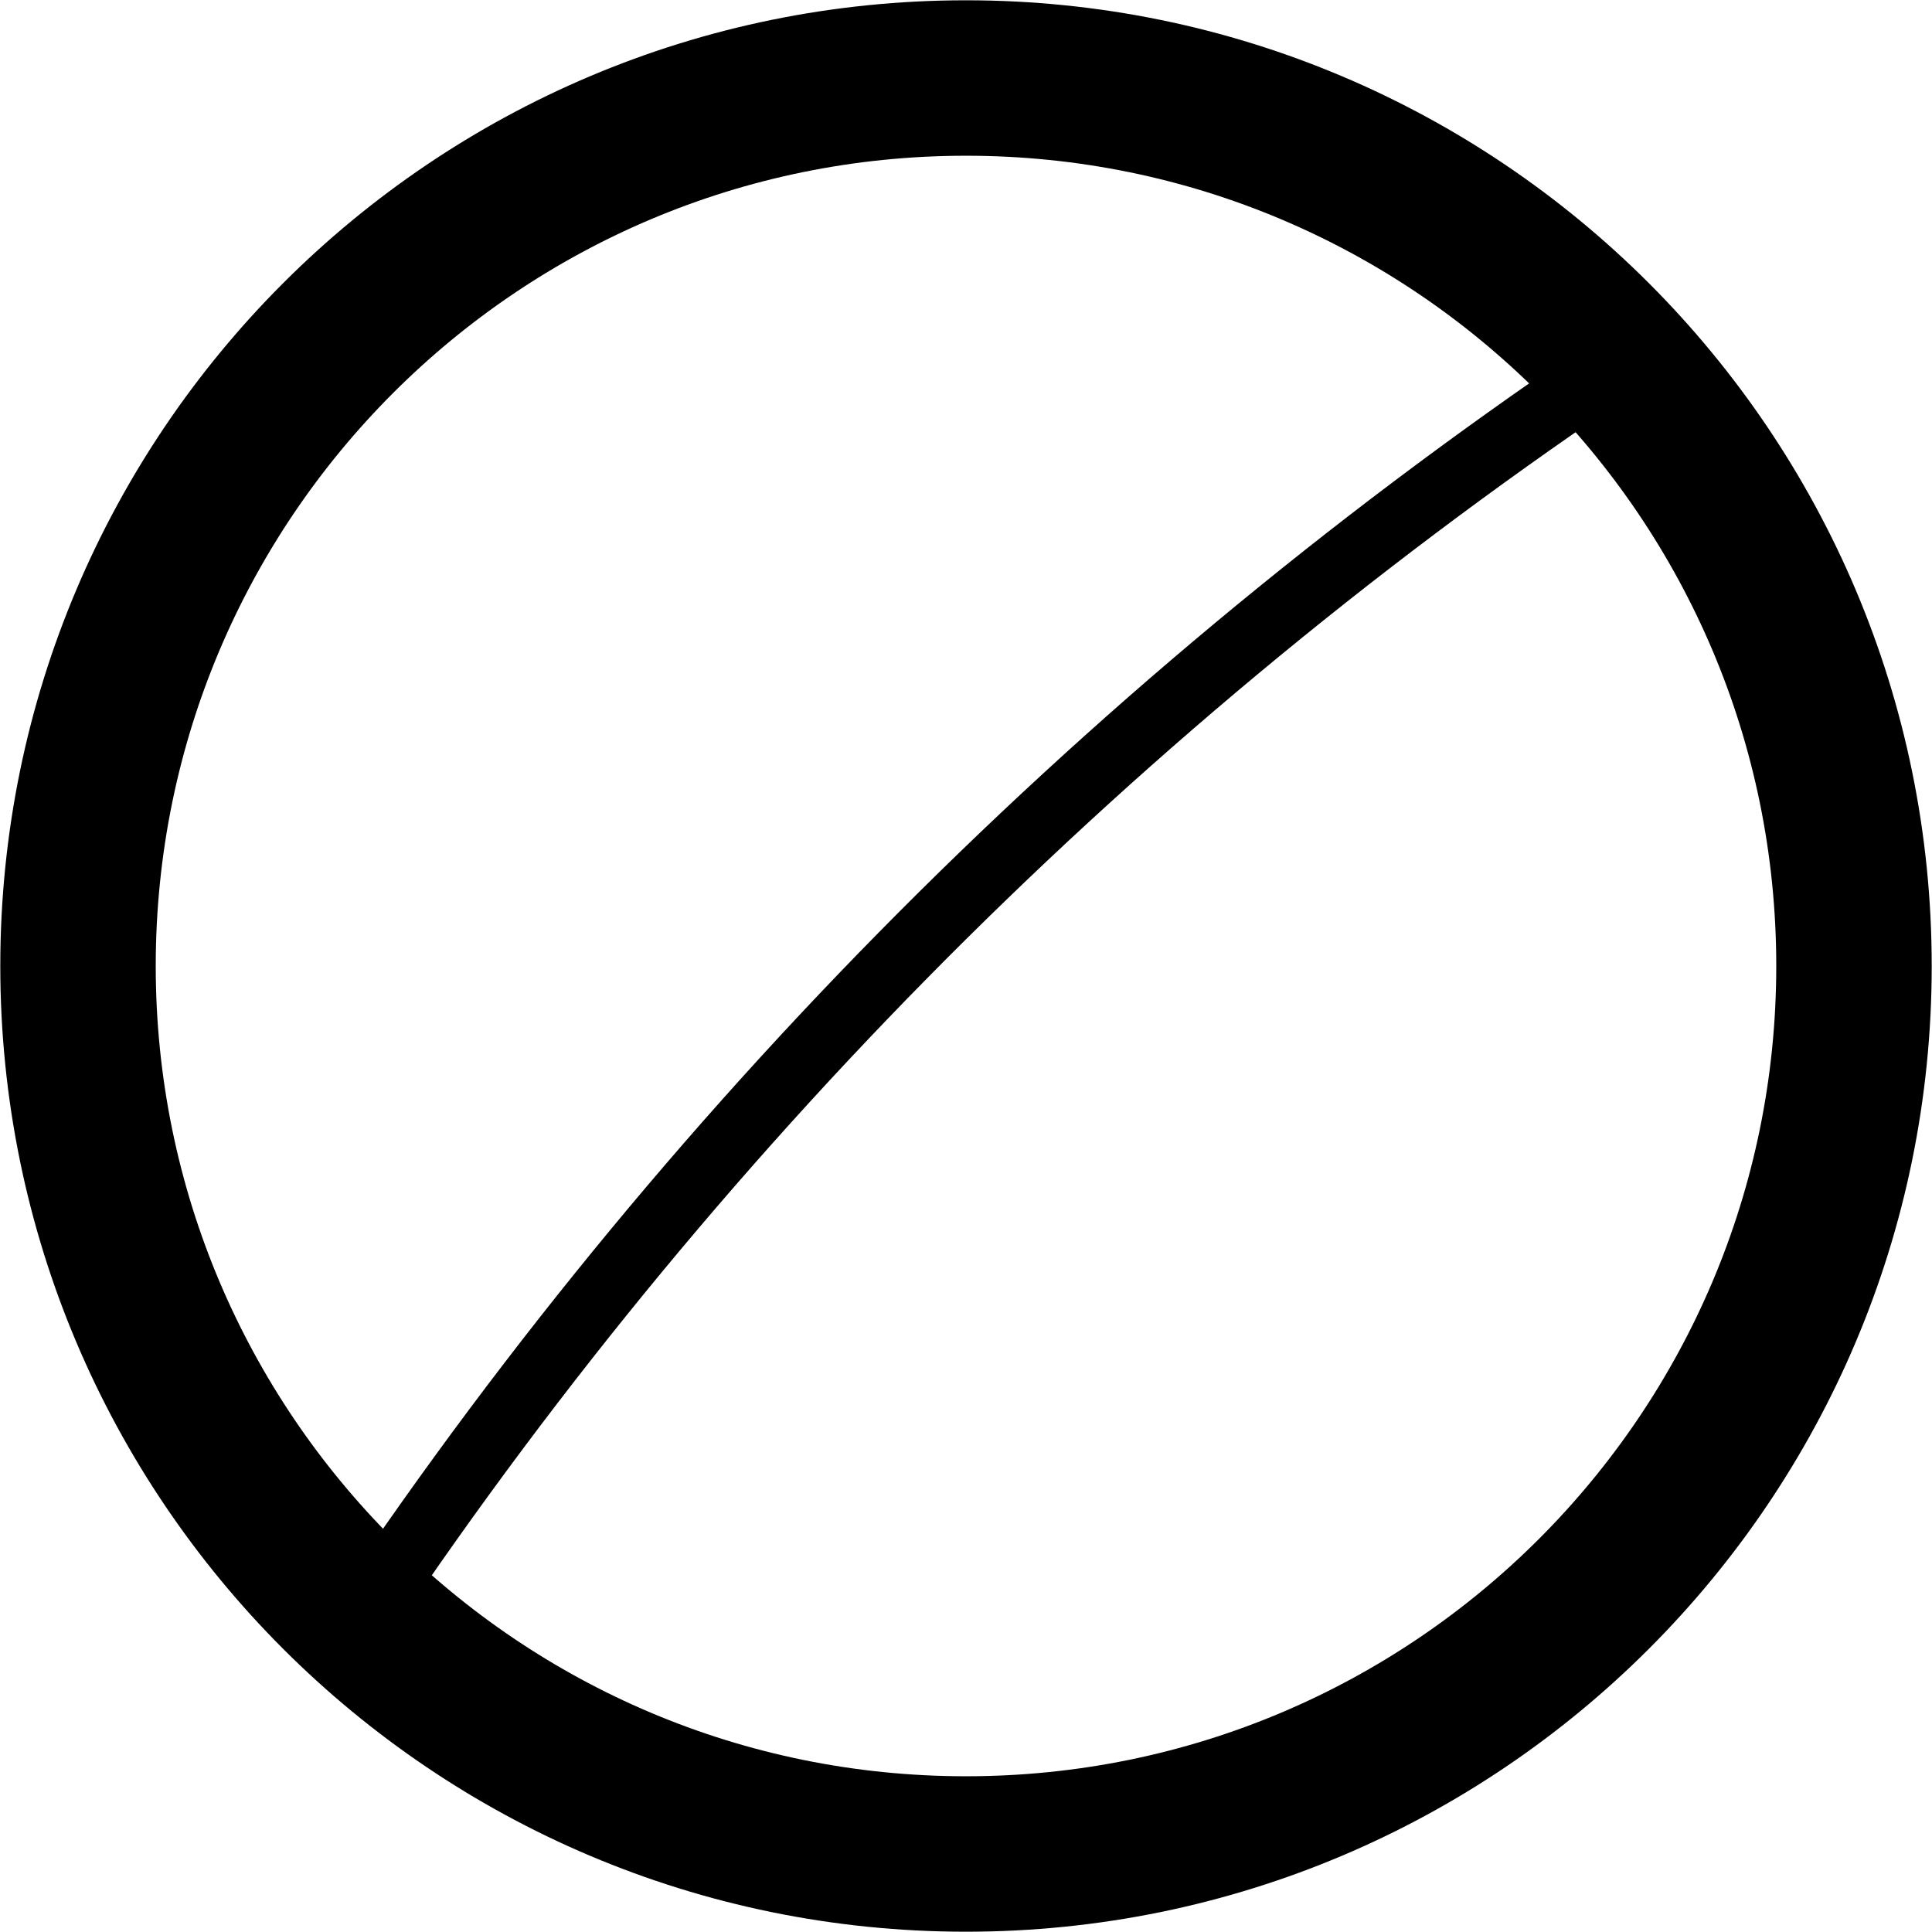
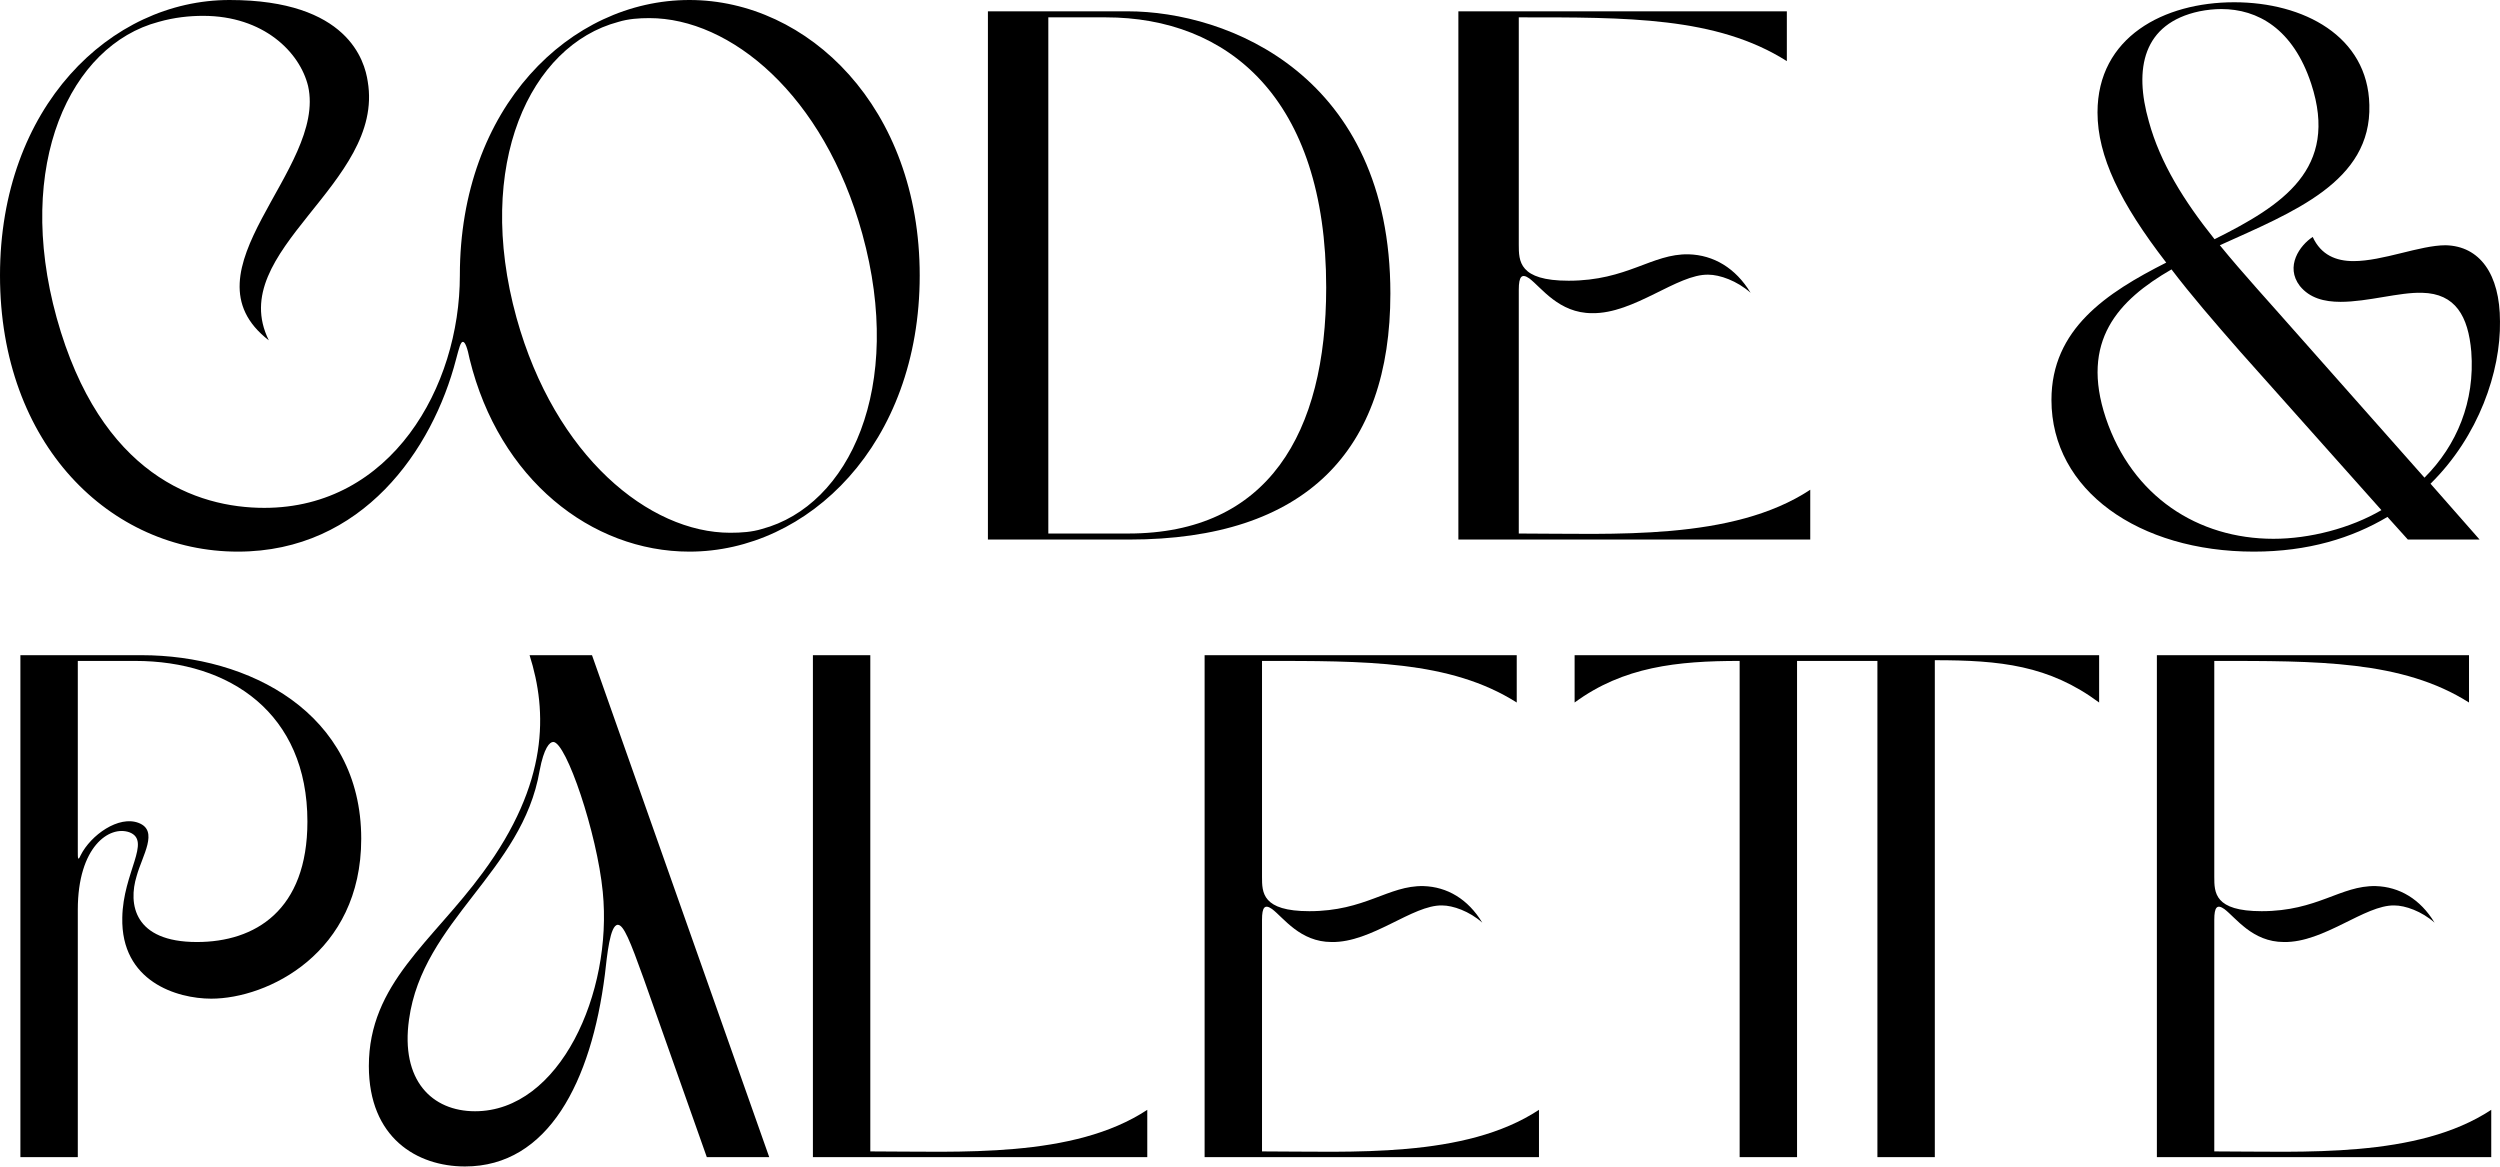
- <svg xmlns="http://www.w3.org/2000/svg" width="87" height="87" viewBox="0 0 87 87" fill="none">
-   <circle cx="43.5" cy="43.5" r="39.987" transform="rotate(90 43.5 43.5)" stroke="black" stroke-width="7" />
-   <path d="M74.839 15.002L72.054 16.888C49.388 32.238 29.995 51.936 15.002 74.839V74.839" stroke="black" stroke-width="3" />
+ <svg xmlns="http://www.w3.org/2000/svg" width="823" height="384" viewBox="0 0 823 384" fill="none">
+   <path d="M150.142 118.249C142.436 148.059 119.318 181.596 78.302 181.596C36.292 181.596 0 146.32 0 90.674C0 35.276 36.292 0 75.568 0C114.595 0 120.064 20.122 121.058 26.829C126.775 60.615 73.828 82.476 88.494 112.038C58.913 89.183 107.635 55.895 101.42 28.32C98.686 17.141 86.754 5.217 66.868 5.217C62.393 5.217 57.422 5.714 52.202 7.204C23.118 14.905 4.723 54.156 18.643 104.585C33.061 156.505 64.879 167.188 87.003 167.188C128.764 167.188 151.384 127.44 151.384 90.674C151.384 35.276 187.677 0 226.952 0C265.979 0 302.769 35.276 302.769 90.674C302.769 146.32 265.979 181.596 226.952 181.596C194.637 181.596 164.311 157.748 154.616 118.249C153.87 114.522 153.125 112.535 152.379 112.535C151.633 112.535 151.136 114.522 150.142 118.249ZM283.877 77.011C271.199 31.053 240.376 5.962 213.778 5.962C210.298 5.962 206.818 6.211 203.586 7.204C174.502 14.905 156.107 54.156 170.028 104.585C182.705 150.295 213.778 175.385 240.376 175.385C244.104 175.385 247.584 175.137 250.816 174.143C279.651 166.442 297.797 127.44 283.877 77.011Z" fill="black" />
+   <path d="M325.221 177.621V3.726H371.208C404.269 3.726 457.713 24.842 457.713 96.636C457.713 148.308 429.872 177.621 371.705 177.621H325.221ZM345.107 175.634C349.084 175.634 363.999 175.634 371.456 175.634C417.443 175.634 436.584 142.594 436.584 94.648C436.584 32.046 404.02 5.714 363.999 5.714C363.999 5.714 350.079 5.714 345.107 5.714V175.634Z" fill="black" />
+   <path d="M499.983 95.394V175.634C531.056 175.634 570.331 178.118 595.935 161.225V177.621H480.097V3.726H588.229V20.122C565.111 5.465 535.53 5.714 499.983 5.714V80.489C499.983 85.954 499.983 92.413 516.389 92.413C535.778 92.413 543.733 83.47 555.913 83.718C564.116 83.966 571.325 88.19 576.297 96.388C571.822 92.413 566.105 90.425 562.376 90.425C552.185 90.177 538.016 103.343 524.095 103.095C513.158 103.095 507.441 94.648 503.463 91.668C500.977 89.928 499.983 90.922 499.983 95.394Z" fill="black" />
+   <path d="M822.994 105.827C823.242 122.223 816.034 143.588 800.124 159.238L816.282 177.621H792.667L785.955 170.169C774.272 177.124 759.855 181.596 741.957 181.596C704.173 181.596 675.338 161.474 675.338 131.663C675.338 108.312 693.484 96.388 713.122 86.451C697.959 66.825 690.501 51.423 690.501 37.015C690.501 12.173 712.376 0.745 735.494 0.745C758.363 0.745 779.492 11.924 779.99 34.531C780.735 59.87 754.883 69.806 730.771 80.737C738.477 90.177 747.177 99.617 756.126 109.802L798.136 157.251C808.825 146.569 814.791 132.16 813.548 115.764C812.553 104.089 808.328 96.636 797.39 96.388C789.933 96.139 779.492 99.368 770.544 99.368C765.075 99.368 760.352 98.126 757.12 94.152C752.149 87.693 757.12 80.737 761.346 78.004C764.081 83.966 769.052 85.954 774.769 85.954C784.464 85.954 796.644 80.737 805.096 80.737C816.282 80.985 822.994 90.177 822.994 105.827ZM729.031 78.75C751.403 67.571 770.046 55.646 760.849 27.575C754.883 9.44 743.2 2.981 731.268 2.981C729.031 2.981 726.545 3.229 724.059 3.726C705.416 7.701 702.433 22.606 707.405 39.996C711.133 53.659 719.088 66.329 729.031 78.75ZM783.967 167.933L737.483 115.764C728.782 105.827 721.076 96.884 714.862 88.686C697.213 98.872 684.784 112.286 693.236 137.625C701.936 163.461 723.562 177.373 748.42 177.373C760.352 177.373 773.775 173.895 783.967 167.933Z" fill="black" />
+   <path d="M25.612 299.49V380.931H6.715V215.688H46.635C81.831 215.688 118.916 234.573 118.916 276.12C118.916 313.89 87.972 328.761 69.548 328.761C58.209 328.761 39.785 323.096 40.257 302.086C40.494 287.215 49.942 276.828 42.62 273.995C36.006 271.634 25.612 278.716 25.612 299.49ZM26.557 281.549C29.864 274.939 39.076 268.33 45.69 270.926C52.304 273.523 46.871 281.549 44.982 288.395C42.147 297.601 44.037 310.113 64.823 310.113C83.957 310.113 101.2 299.726 101.2 270.454C101.2 234.809 75.689 217.576 44.509 217.576C44.509 217.576 28.919 217.576 25.612 217.576C25.612 273.287 25.612 278.952 25.612 280.369C25.612 282.493 25.612 283.674 26.557 281.549Z" fill="black" />
+   <path d="M158.983 287.215C180.715 257.707 180.242 234.337 174.337 215.688H194.887L253.232 380.931H232.681L211.895 322.152C207.407 309.64 205.281 304.447 203.391 304.447C200.793 304.447 199.848 314.598 199.139 320.735C194.651 356.145 180.479 384 153.078 384C137.252 384 121.426 374.558 121.426 350.951C121.426 323.804 142.212 310.113 158.983 287.215ZM177.644 253.694C171.975 286.979 139.141 303.031 134.653 335.607C131.819 355.673 142.212 365.823 156.385 365.823C184.258 365.823 201.738 326.873 198.431 293.588C196.541 274.231 186.384 244.251 182.132 244.251C180.951 244.251 179.061 246.14 177.644 253.694Z" fill="black" />
+   <path d="M286.506 379.043C316.033 379.043 353.354 381.403 377.684 365.351V380.931H267.609V215.688H286.506V379.043Z" fill="black" />
+   <path d="M415.454 302.795V379.043C444.98 379.043 482.302 381.403 506.631 365.351V380.931H396.557V215.688H499.309V231.268C477.341 217.34 449.232 217.576 415.454 217.576V288.631C415.454 293.824 415.454 299.962 431.044 299.962C449.468 299.962 457.027 291.464 468.601 291.7C476.396 291.936 483.247 295.949 487.971 303.739C483.719 299.962 478.286 298.073 474.743 298.073C465.058 297.837 451.594 310.349 438.366 310.113C427.973 310.113 422.54 302.086 418.761 299.254C416.399 297.601 415.454 298.546 415.454 302.795Z" fill="black" />
+   <path d="M572.691 380.931V217.576C552.141 217.576 534.425 219.465 518.363 231.268V215.688H691.033V231.268C674.499 218.993 658.436 217.34 636.941 217.34V380.931H618.044V217.576H591.588V380.931H572.691Z" fill="black" />
+   <path d="M728.942 302.795V379.043C758.468 379.043 795.79 381.403 820.119 365.351V380.931H710.045V215.688H812.797V231.268C790.829 217.34 762.72 217.576 728.942 217.576V288.631C728.942 293.824 728.942 299.962 744.532 299.962C762.956 299.962 770.515 291.464 782.089 291.7C789.884 291.936 796.734 295.949 801.459 303.739C797.207 299.962 791.774 298.073 788.231 298.073C778.546 297.837 765.082 310.349 751.854 310.113C741.461 310.113 736.028 302.086 732.249 299.254C729.886 297.601 728.942 298.546 728.942 302.795Z" fill="black" />
</svg>
